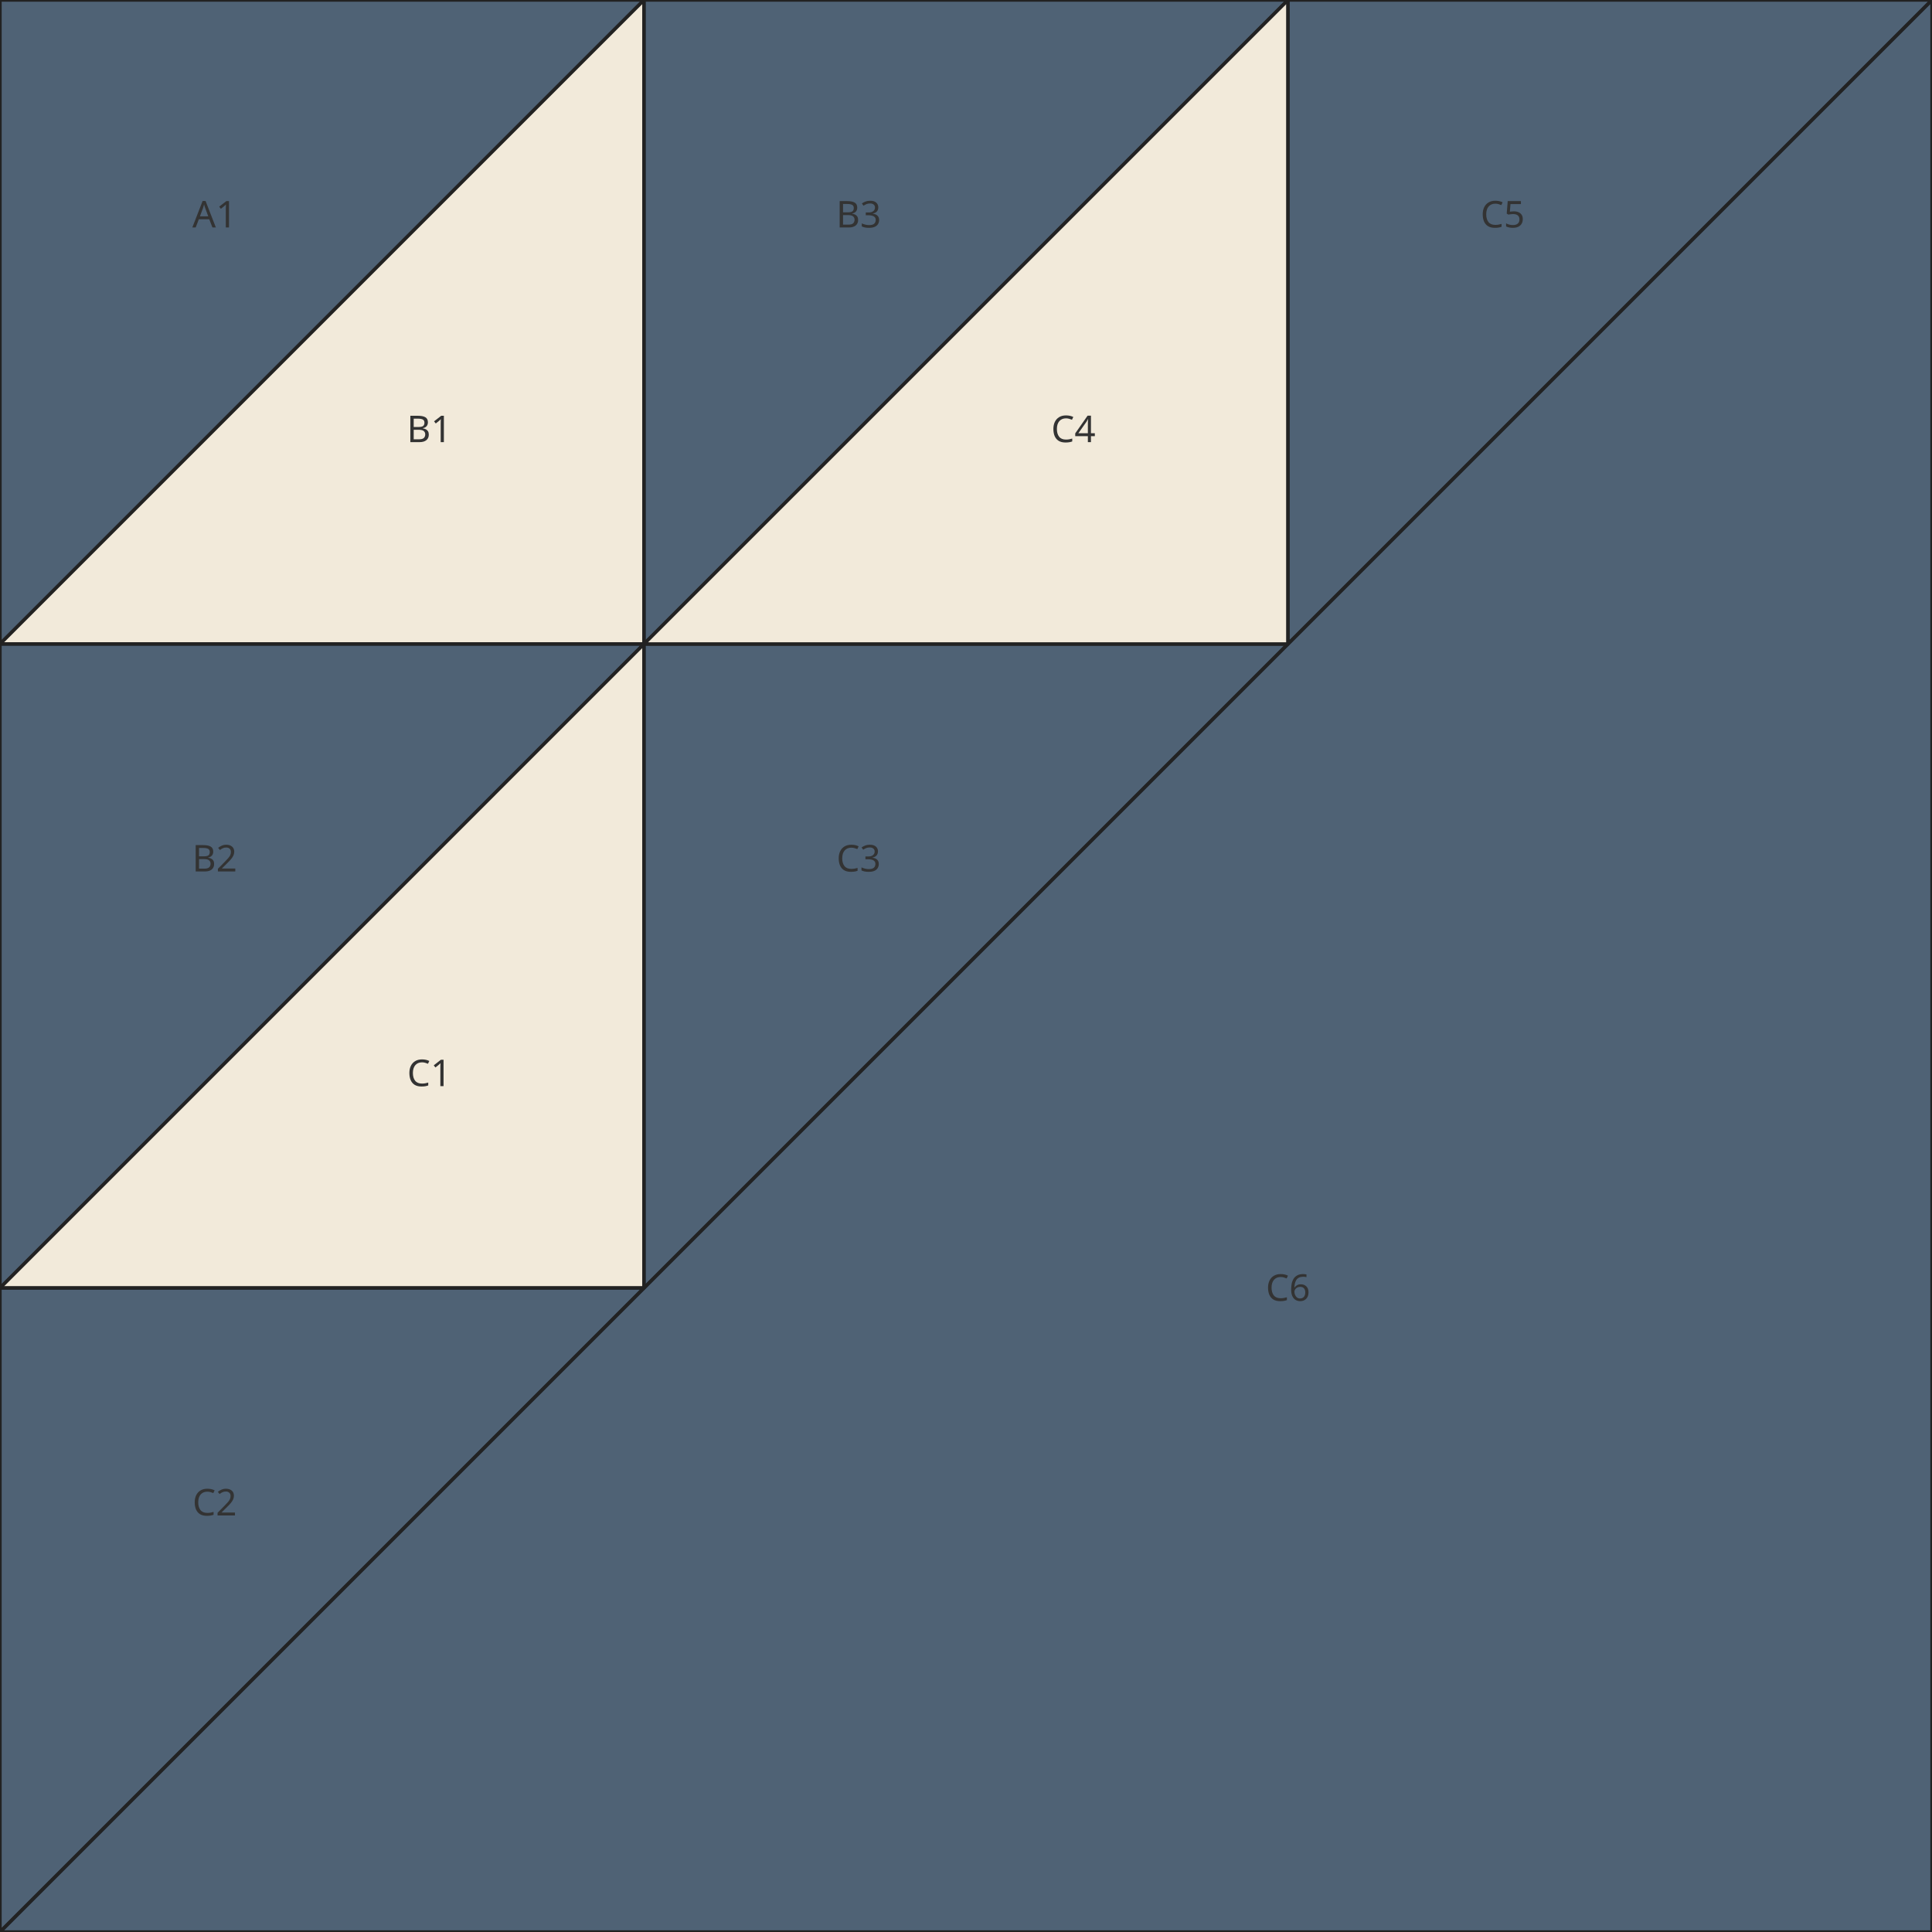
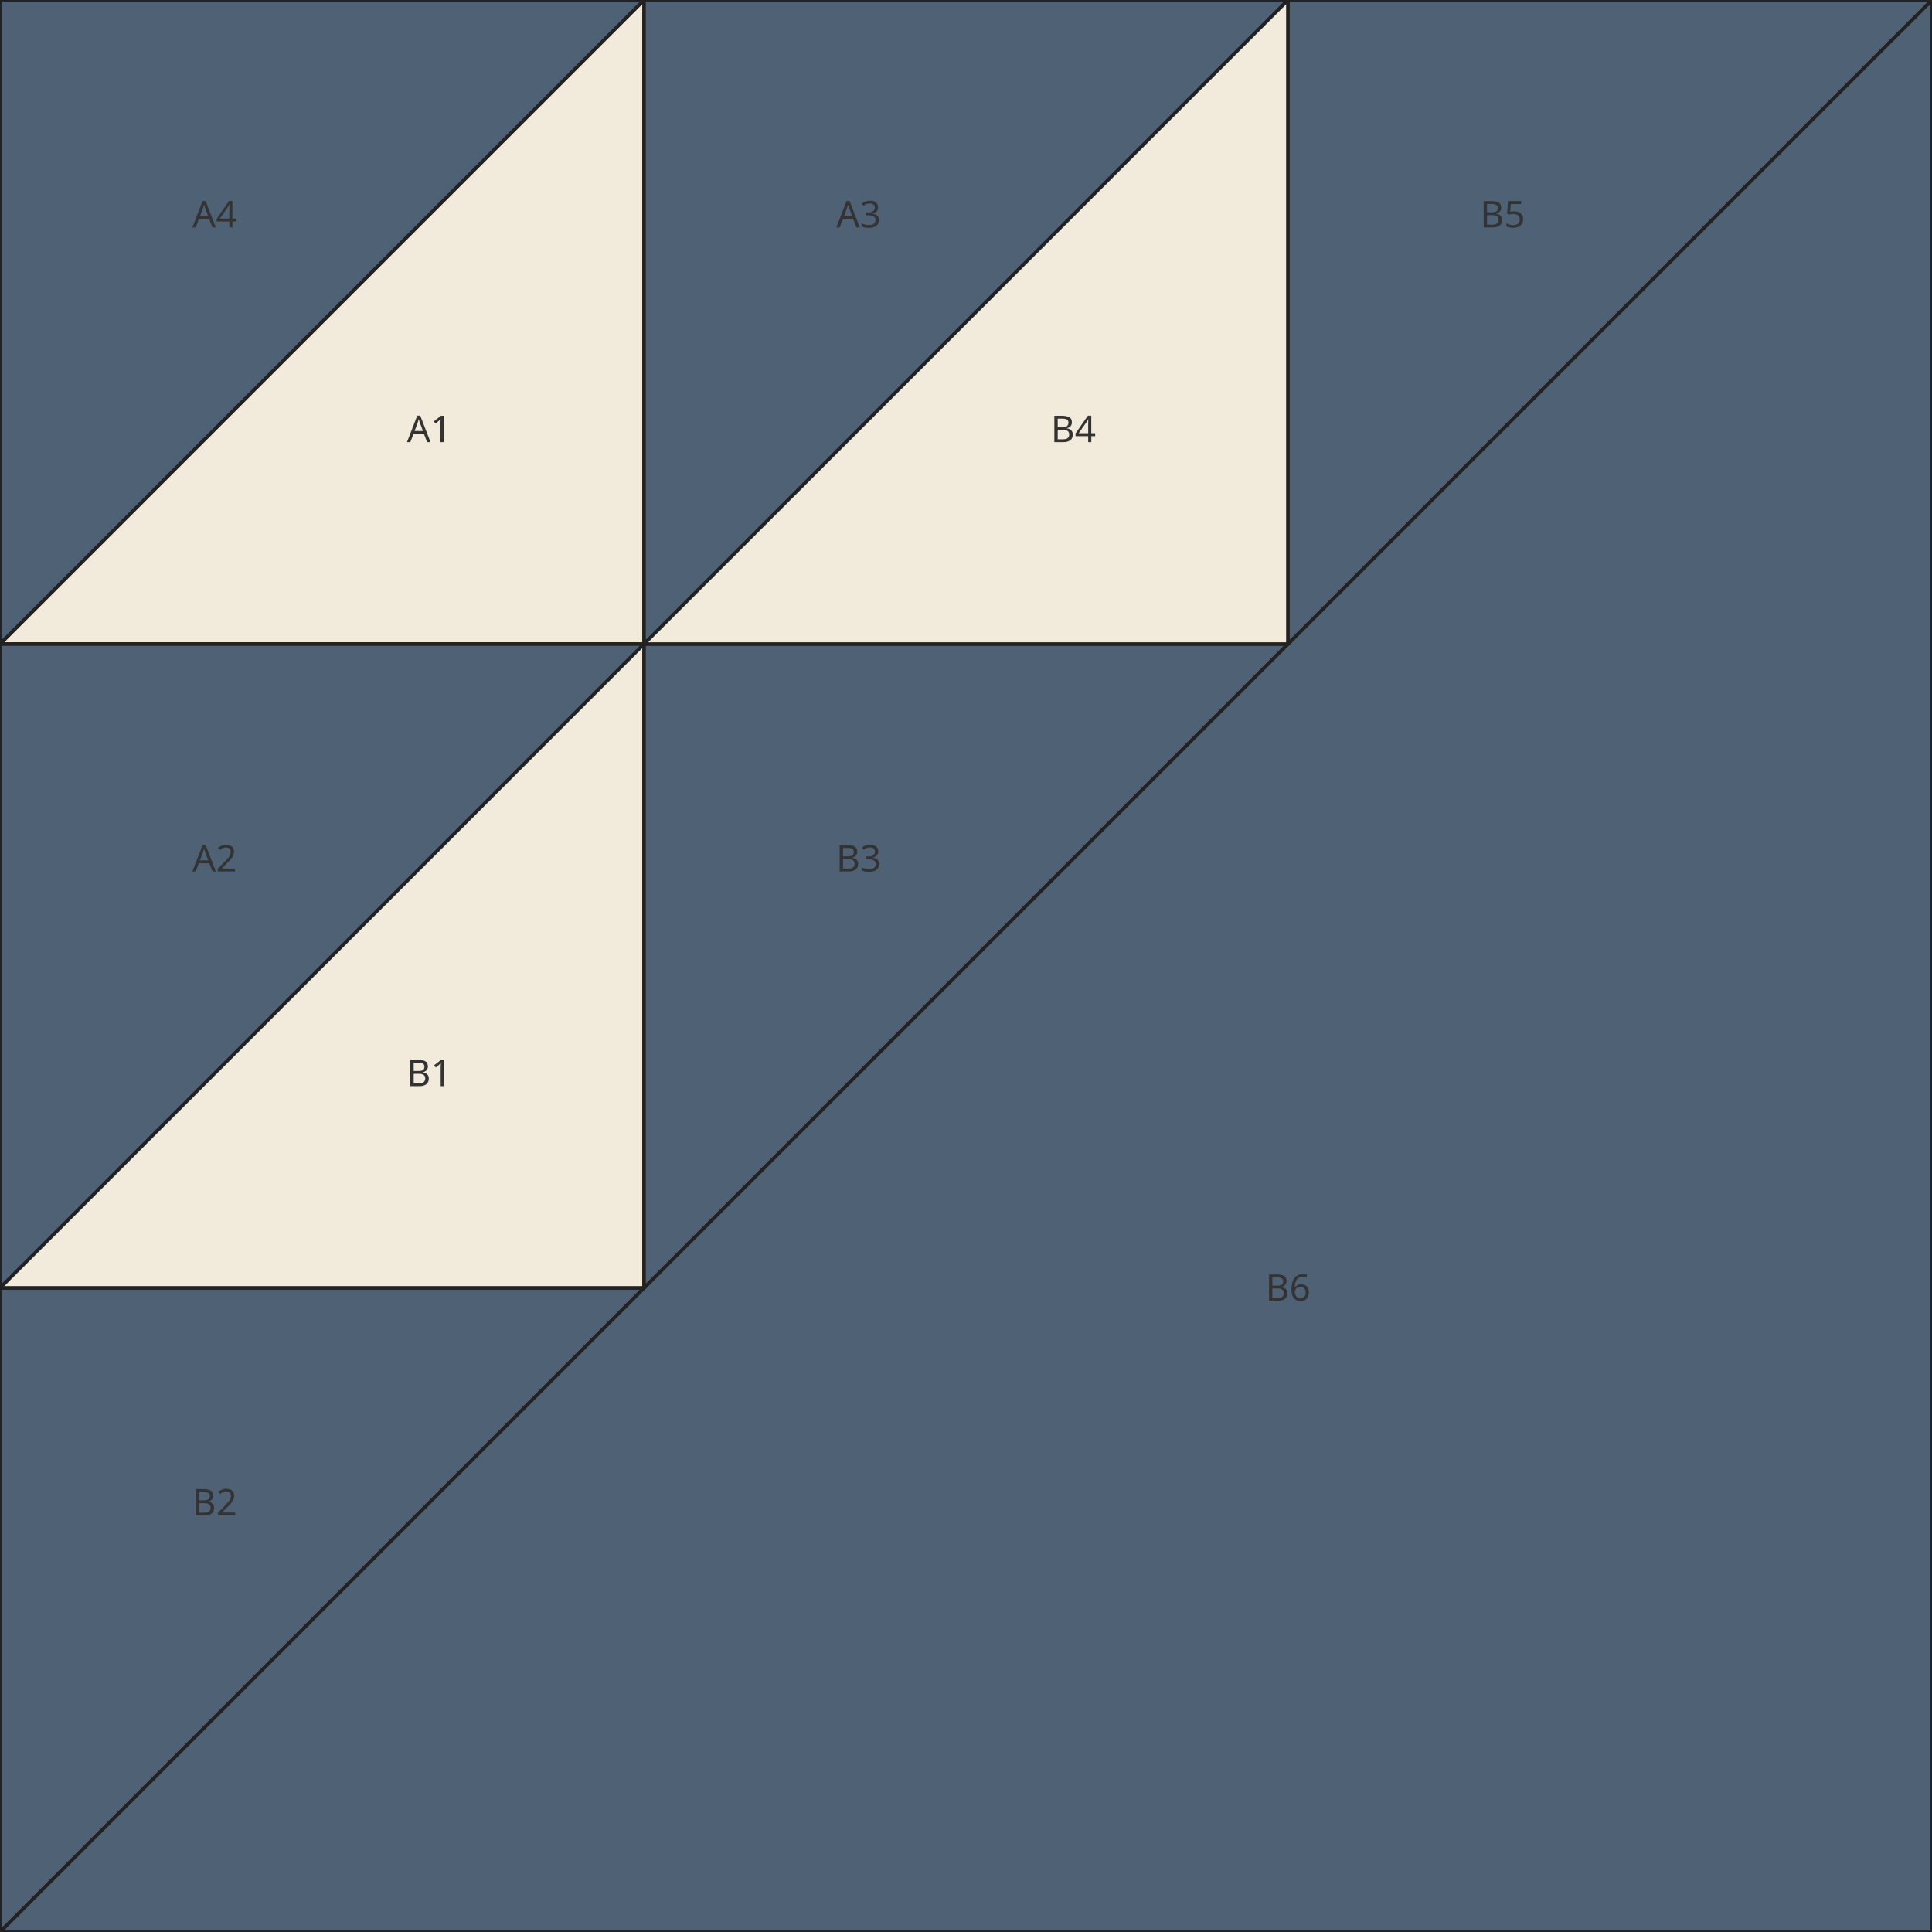
<svg xmlns="http://www.w3.org/2000/svg" width="576.0" height="576.0" viewBox="0.0 0.0 576.0 576.0" data-quilttools-block="1" data-quilttools-name="Birds in the Air">
  <g id="fpp-quilttools-layer">
-     <path d="M 0,0 L 192,0 L 0,192 Z" id="region-A1" style="fill:#243B53;fill-opacity:0.80;stroke:#222222;stroke-width:1.0;stroke-linejoin:round" data-fpp-region-id="6" />
-     <text x="64.00" y="64.00" style="font-size:11px;font-family:sans-serif;text-anchor:middle;dominant-baseline:middle;fill:#333333;pointer-events:none">A1</text>
-     <path d="M 192,0 L 192,192 L 0,192 Z" id="region-B1" style="fill:#EFE5D0;fill-opacity:0.80;stroke:#222222;stroke-width:1.0;stroke-linejoin:round" data-fpp-region-id="15" />
-     <text x="128.00" y="128.00" style="font-size:11px;font-family:sans-serif;text-anchor:middle;dominant-baseline:middle;fill:#333333;pointer-events:none">B1</text>
-     <path d="M 192,192 L 0,384 L 0,192 Z" id="region-B2" style="fill:#243B53;fill-opacity:0.80;stroke:#222222;stroke-width:1.0;stroke-linejoin:round" data-fpp-region-id="14" />
-     <text x="64.00" y="256.00" style="font-size:11px;font-family:sans-serif;text-anchor:middle;dominant-baseline:middle;fill:#333333;pointer-events:none">B2</text>
-     <path d="M 192,0 L 384,0 L 192,192 Z" id="region-B3" style="fill:#243B53;fill-opacity:0.80;stroke:#222222;stroke-width:1.0;stroke-linejoin:round" data-fpp-region-id="11" />
-     <text x="256.00" y="64.00" style="font-size:11px;font-family:sans-serif;text-anchor:middle;dominant-baseline:middle;fill:#333333;pointer-events:none">B3</text>
-     <path d="M 192,384 L 0,384 L 192,192 Z" id="region-C1" style="fill:#EFE5D0;fill-opacity:0.80;stroke:#222222;stroke-width:1.0;stroke-linejoin:round" data-fpp-region-id="19" />
-     <text x="128.00" y="320.00" style="font-size:11px;font-family:sans-serif;text-anchor:middle;dominant-baseline:middle;fill:#333333;pointer-events:none">C1</text>
-     <path d="M 192,384 L 0,576 L 0,384 Z" id="region-C2" style="fill:#243B53;fill-opacity:0.80;stroke:#222222;stroke-width:1.0;stroke-linejoin:round" data-fpp-region-id="18" />
-     <text x="64.00" y="448.00" style="font-size:11px;font-family:sans-serif;text-anchor:middle;dominant-baseline:middle;fill:#333333;pointer-events:none">C2</text>
-     <path d="M 384,192 L 192,384 L 192,192 Z" id="region-C3" style="fill:#243B53;fill-opacity:0.80;stroke:#222222;stroke-width:1.0;stroke-linejoin:round" data-fpp-region-id="16" />
-     <text x="256.00" y="256.00" style="font-size:11px;font-family:sans-serif;text-anchor:middle;dominant-baseline:middle;fill:#333333;pointer-events:none">C3</text>
-     <path d="M 384,0 L 384,192 L 192,192 Z" id="region-C4" style="fill:#EFE5D0;fill-opacity:0.80;stroke:#222222;stroke-width:1.0;stroke-linejoin:round" data-fpp-region-id="17" />
-     <text x="320.00" y="128.00" style="font-size:11px;font-family:sans-serif;text-anchor:middle;dominant-baseline:middle;fill:#333333;pointer-events:none">C4</text>
-     <path d="M 384,0 L 576,0 L 384,192 Z" id="region-C5" style="fill:#243B53;fill-opacity:0.80;stroke:#222222;stroke-width:1.0;stroke-linejoin:round" data-fpp-region-id="13" />
-     <text x="448.00" y="64.00" style="font-size:11px;font-family:sans-serif;text-anchor:middle;dominant-baseline:middle;fill:#333333;pointer-events:none">C5</text>
-     <path d="M 576,0 L 576,576 L 0,576 Z" id="region-C6" style="fill:#243B53;fill-opacity:0.80;stroke:#222222;stroke-width:1.0;stroke-linejoin:round" data-fpp-region-id="3" />
-     <text x="384.00" y="384.00" style="font-size:11px;font-family:sans-serif;text-anchor:middle;dominant-baseline:middle;fill:#333333;pointer-events:none">C6</text>
+     <path d="M 192,0 L 192,192 L 0,192 Z" id="region-A1" style="fill:#EFE5D0;fill-opacity:0.80;stroke:#222222;stroke-width:1.0;stroke-linejoin:round" data-fpp-region-id="15" />
+     <text x="128.00" y="128.00" style="font-size:11px;font-family:sans-serif;text-anchor:middle;dominant-baseline:middle;fill:#333333;pointer-events:none">A1</text>
+     <path d="M 192,192 L 0,384 L 0,192 Z" id="region-A2" style="fill:#243B53;fill-opacity:0.80;stroke:#222222;stroke-width:1.0;stroke-linejoin:round" data-fpp-region-id="14" />
+     <text x="64.00" y="256.00" style="font-size:11px;font-family:sans-serif;text-anchor:middle;dominant-baseline:middle;fill:#333333;pointer-events:none">A2</text>
+     <path d="M 192,0 L 384,0 L 192,192 Z" id="region-A3" style="fill:#243B53;fill-opacity:0.80;stroke:#222222;stroke-width:1.0;stroke-linejoin:round" data-fpp-region-id="11" />
+     <text x="256.00" y="64.00" style="font-size:11px;font-family:sans-serif;text-anchor:middle;dominant-baseline:middle;fill:#333333;pointer-events:none">A3</text>
+     <path d="M 0,0 L 192,0 L 0,192 Z" id="region-A4" style="fill:#243B53;fill-opacity:0.80;stroke:#222222;stroke-width:1.0;stroke-linejoin:round" data-fpp-region-id="6" />
+     <text x="64.00" y="64.00" style="font-size:11px;font-family:sans-serif;text-anchor:middle;dominant-baseline:middle;fill:#333333;pointer-events:none">A4</text>
+     <path d="M 192,384 L 0,384 L 192,192 Z" id="region-B1" style="fill:#EFE5D0;fill-opacity:0.80;stroke:#222222;stroke-width:1.0;stroke-linejoin:round" data-fpp-region-id="19" />
+     <text x="128.00" y="320.00" style="font-size:11px;font-family:sans-serif;text-anchor:middle;dominant-baseline:middle;fill:#333333;pointer-events:none">B1</text>
+     <path d="M 192,384 L 0,576 L 0,384 Z" id="region-B2" style="fill:#243B53;fill-opacity:0.80;stroke:#222222;stroke-width:1.0;stroke-linejoin:round" data-fpp-region-id="18" />
+     <text x="64.00" y="448.00" style="font-size:11px;font-family:sans-serif;text-anchor:middle;dominant-baseline:middle;fill:#333333;pointer-events:none">B2</text>
+     <path d="M 384,192 L 192,384 L 192,192 Z" id="region-B3" style="fill:#243B53;fill-opacity:0.80;stroke:#222222;stroke-width:1.0;stroke-linejoin:round" data-fpp-region-id="16" />
+     <text x="256.00" y="256.00" style="font-size:11px;font-family:sans-serif;text-anchor:middle;dominant-baseline:middle;fill:#333333;pointer-events:none">B3</text>
+     <path d="M 384,0 L 384,192 L 192,192 Z" id="region-B4" style="fill:#EFE5D0;fill-opacity:0.80;stroke:#222222;stroke-width:1.0;stroke-linejoin:round" data-fpp-region-id="17" />
+     <text x="320.00" y="128.00" style="font-size:11px;font-family:sans-serif;text-anchor:middle;dominant-baseline:middle;fill:#333333;pointer-events:none">B4</text>
+     <path d="M 384,0 L 576,0 L 384,192 Z" id="region-B5" style="fill:#243B53;fill-opacity:0.80;stroke:#222222;stroke-width:1.0;stroke-linejoin:round" data-fpp-region-id="13" />
+     <text x="448.00" y="64.00" style="font-size:11px;font-family:sans-serif;text-anchor:middle;dominant-baseline:middle;fill:#333333;pointer-events:none">B5</text>
+     <path d="M 576,0 L 576,576 L 0,576 Z" id="region-B6" style="fill:#243B53;fill-opacity:0.80;stroke:#222222;stroke-width:1.0;stroke-linejoin:round" data-fpp-region-id="3" />
+     <text x="384.00" y="384.00" style="font-size:11px;font-family:sans-serif;text-anchor:middle;dominant-baseline:middle;fill:#333333;pointer-events:none">B6</text>
  </g>
</svg>
